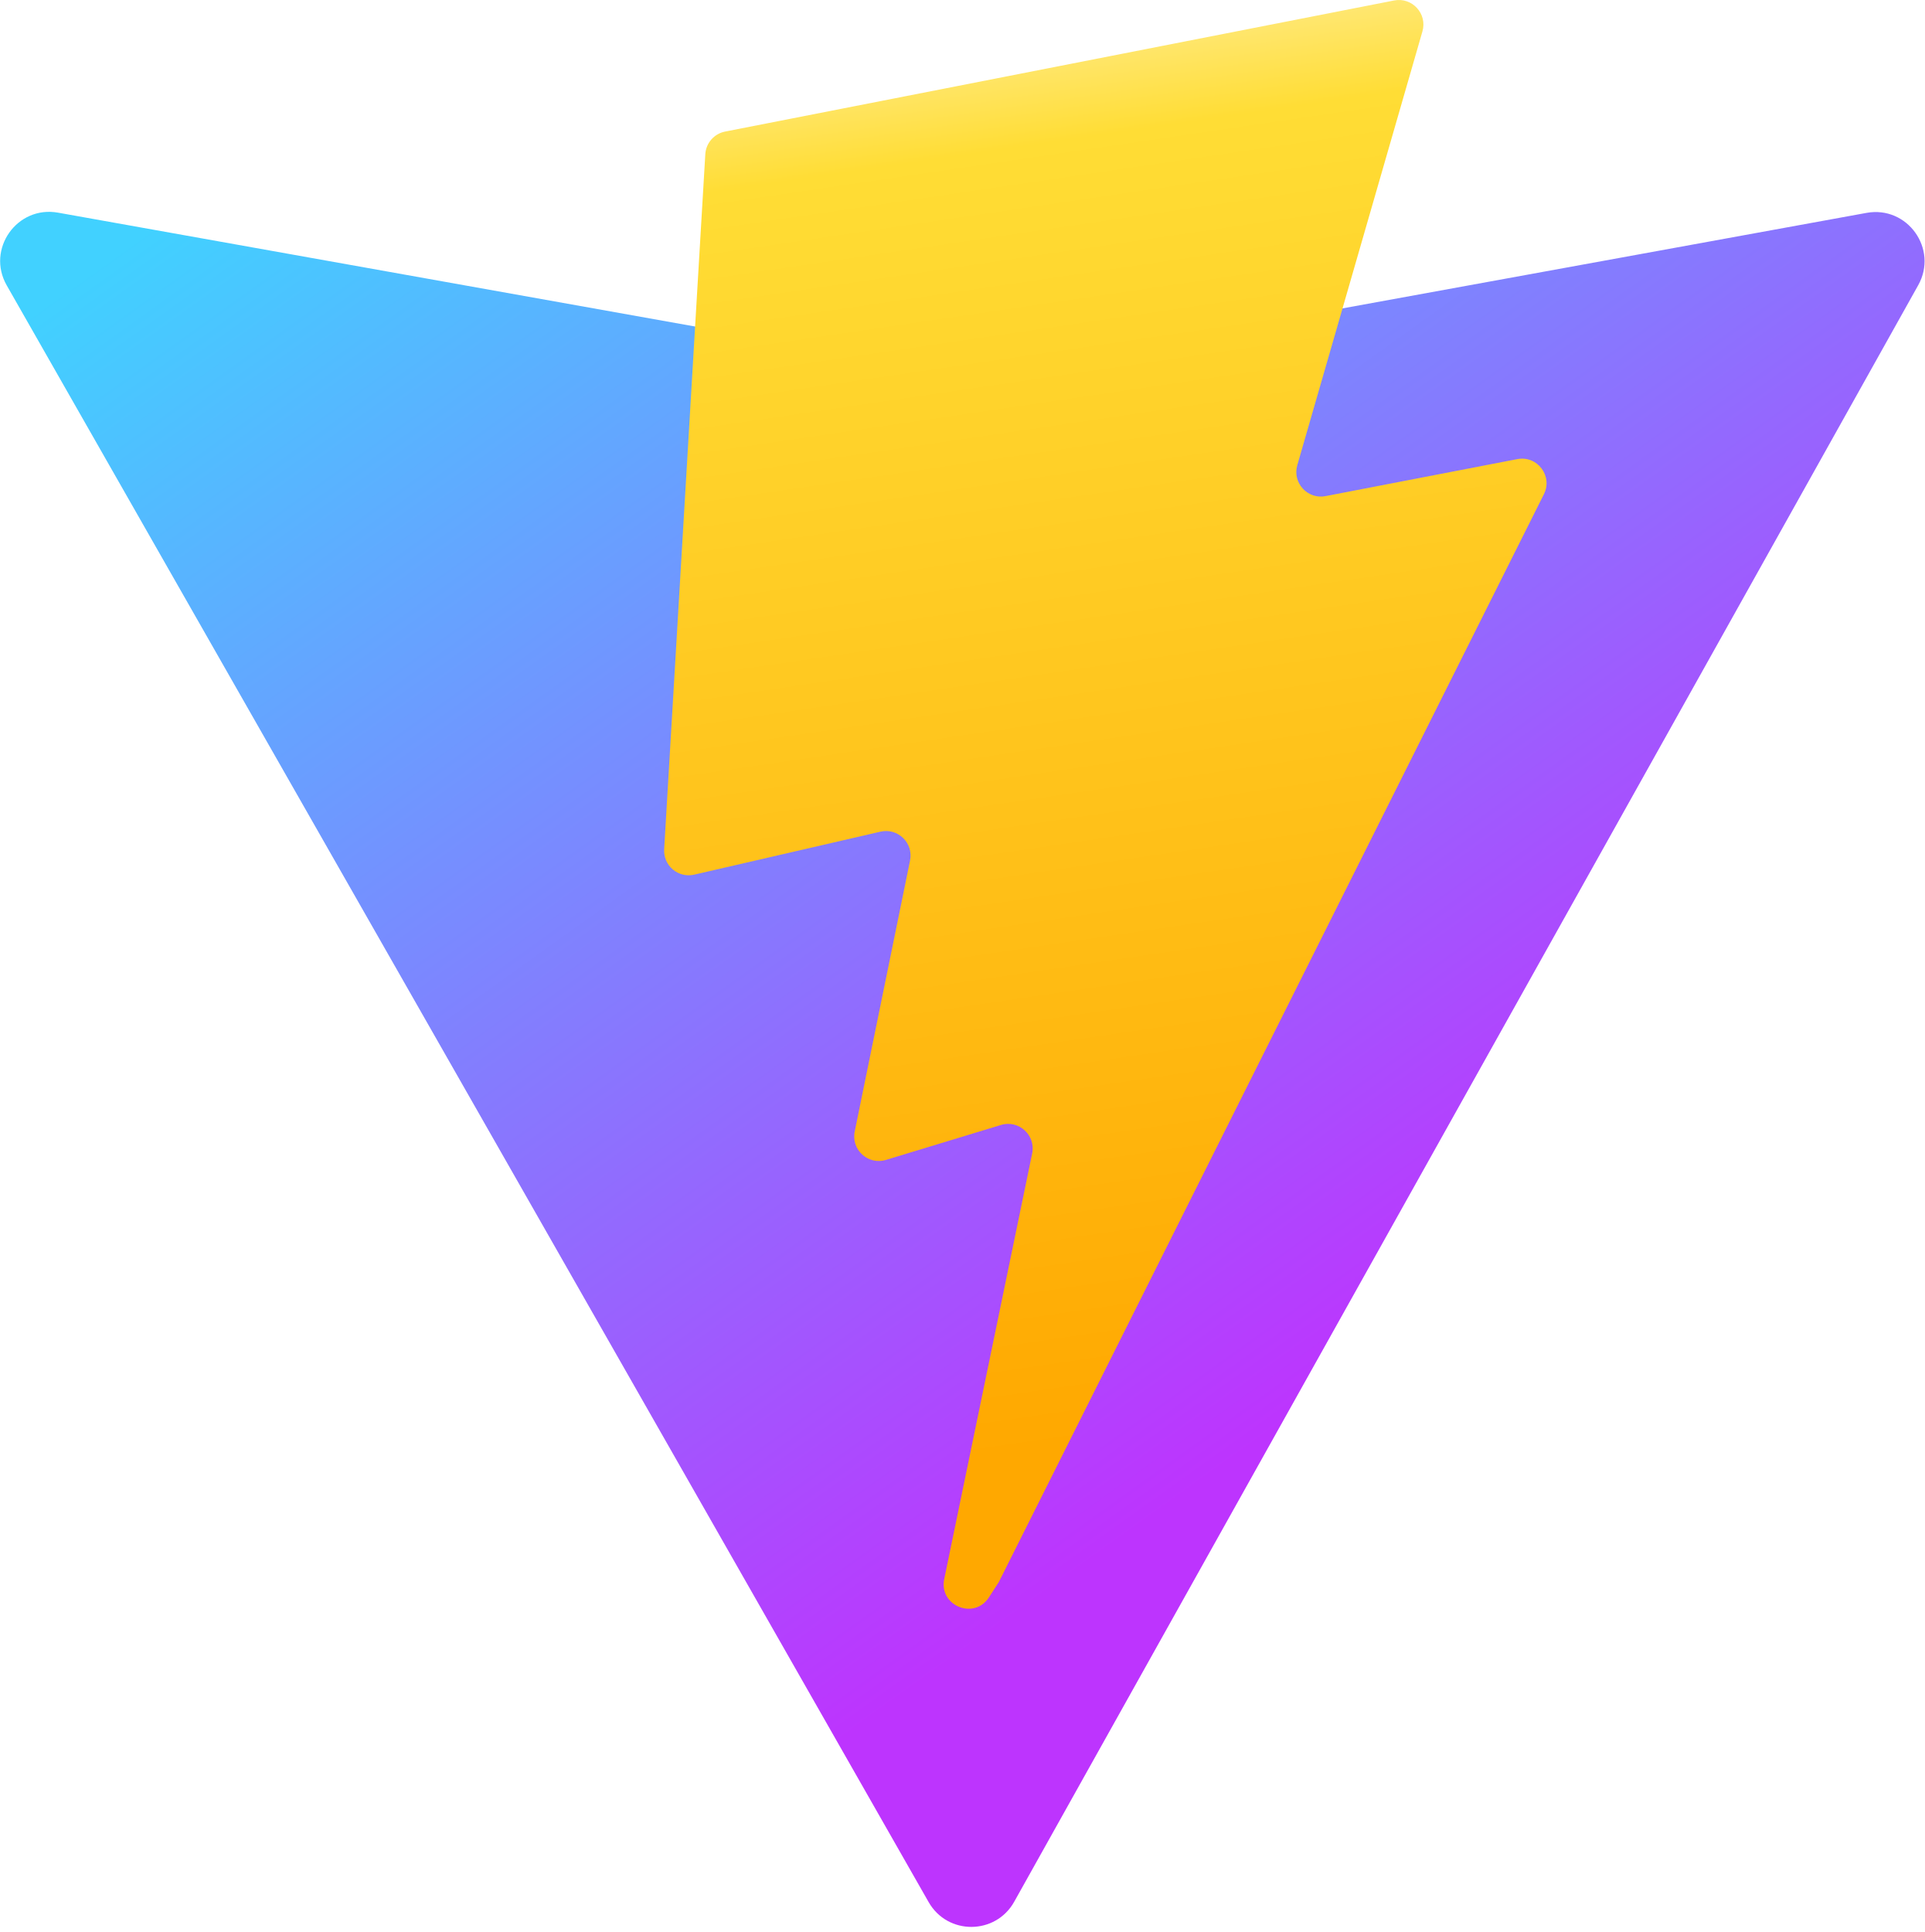
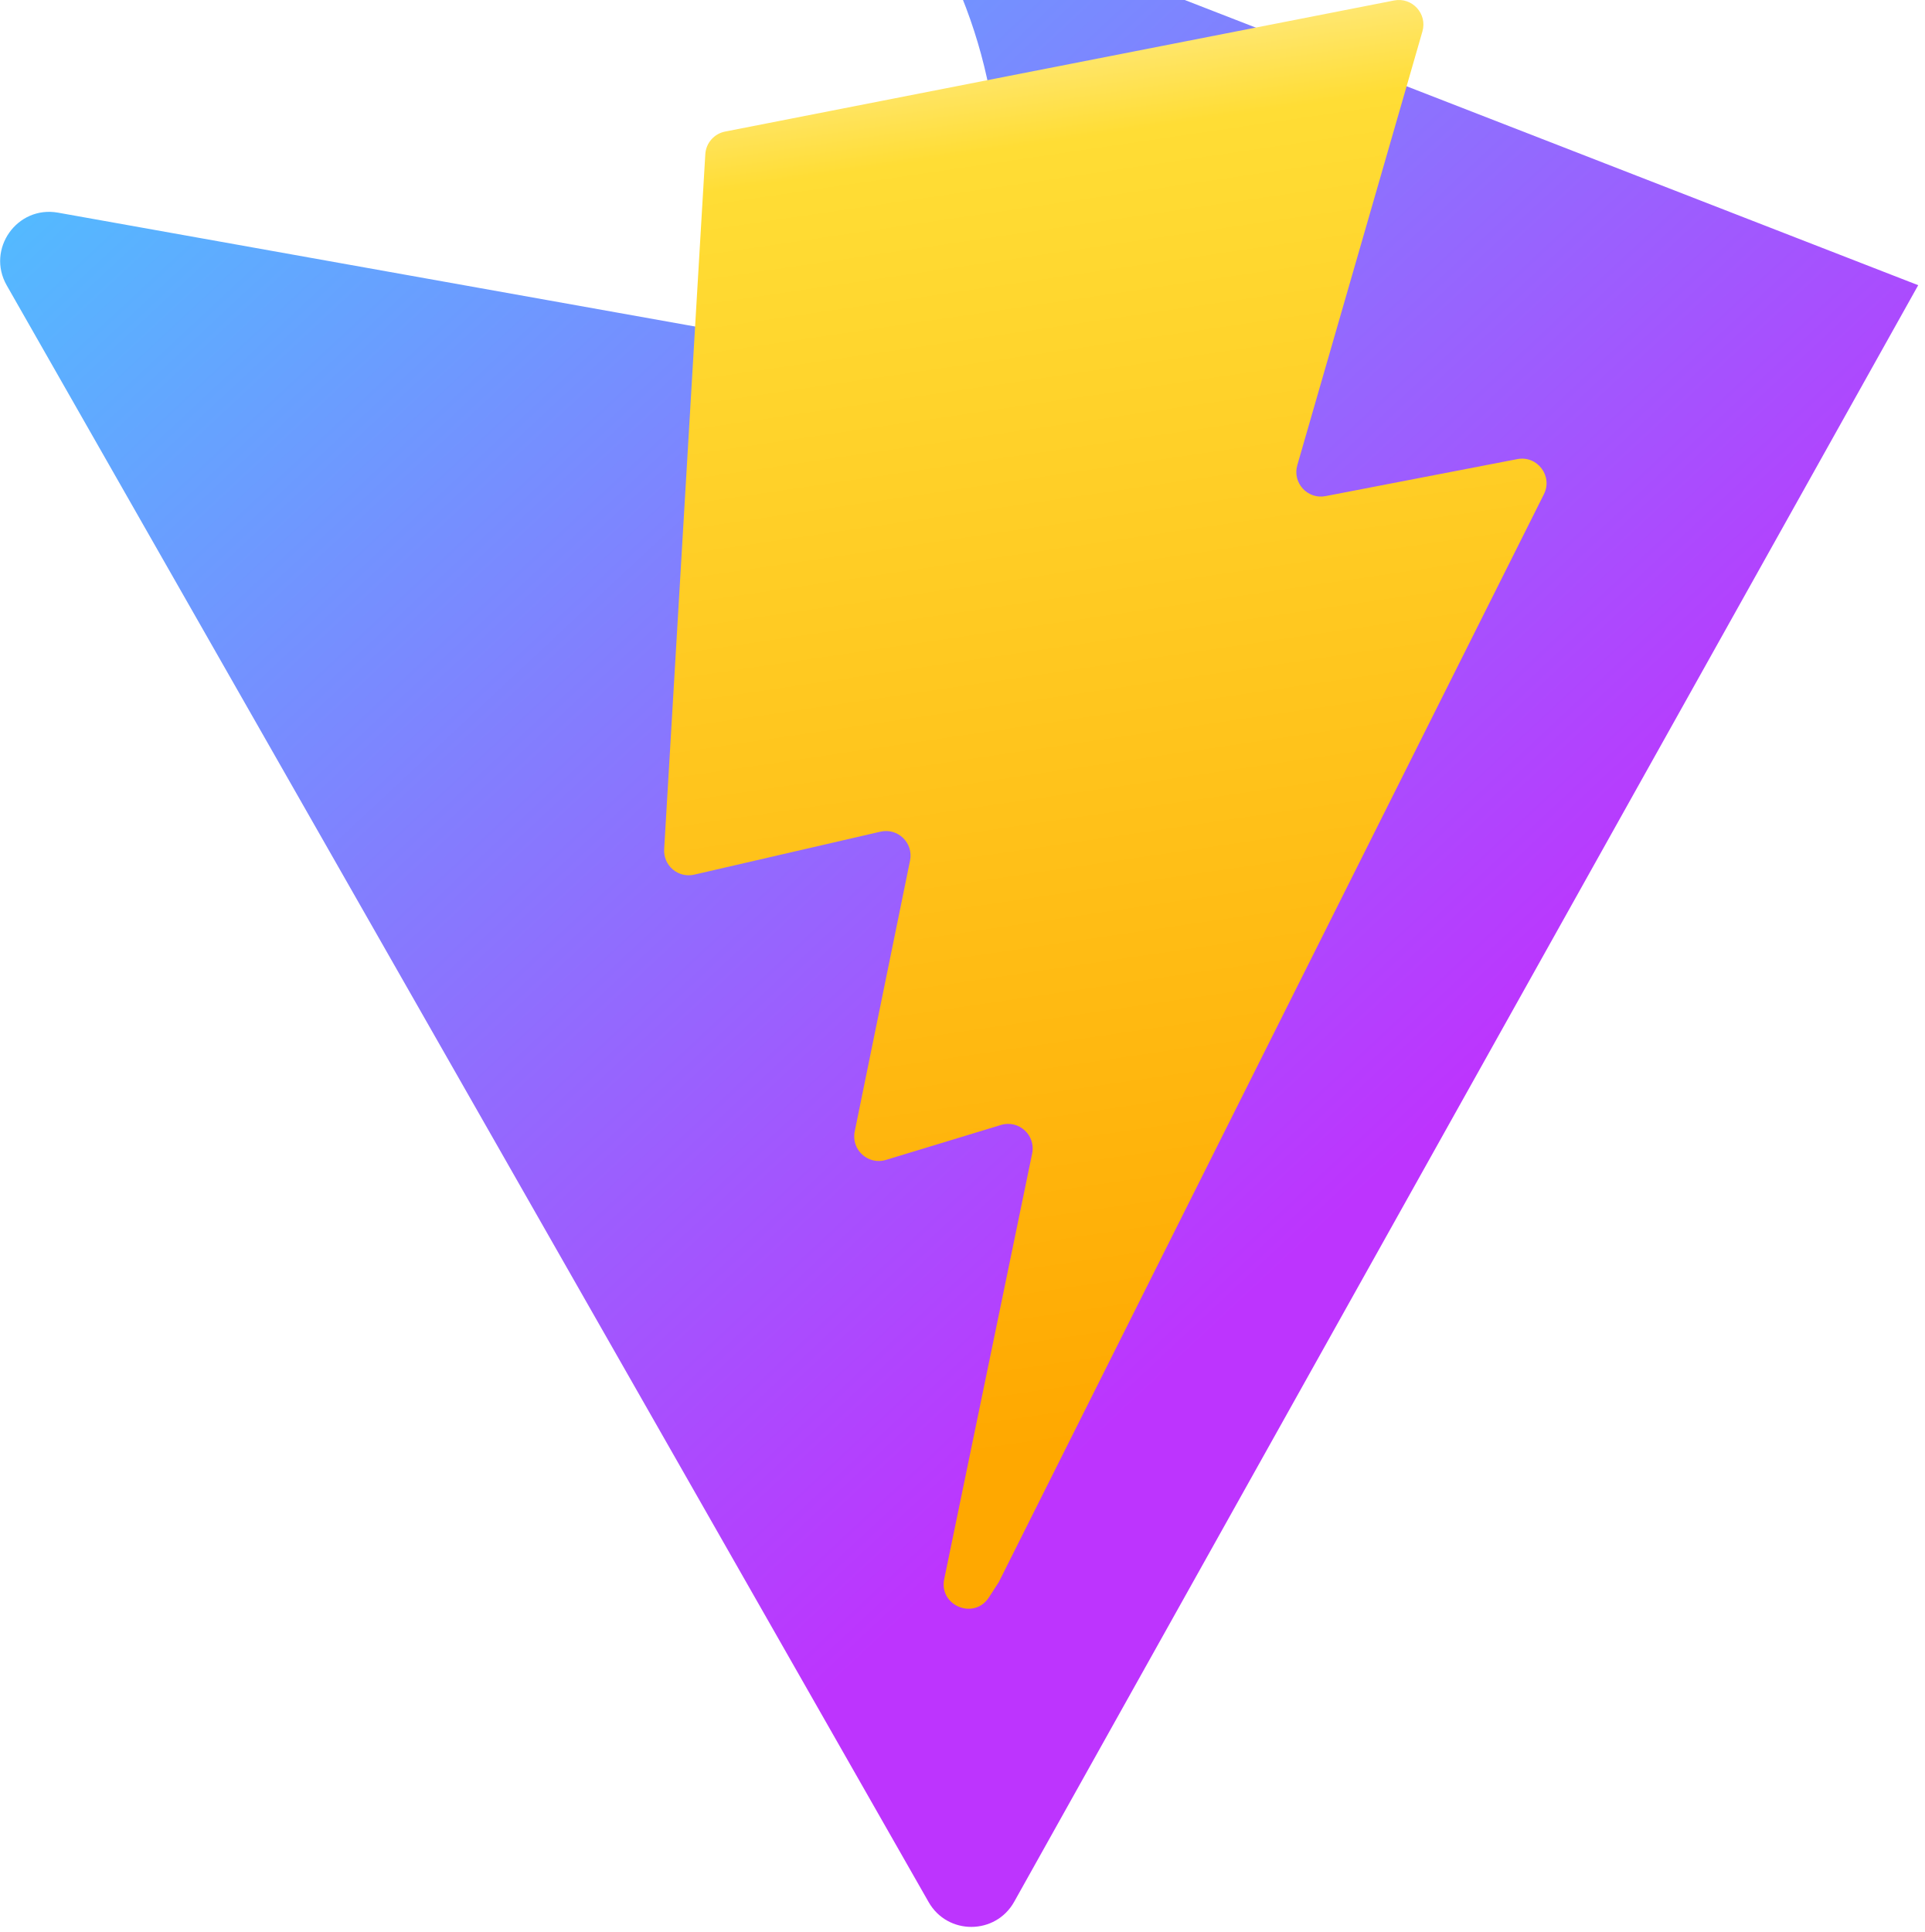
<svg xmlns="http://www.w3.org/2000/svg" aria-hidden="true" role="img" class="iconify iconify--logos" width="31.88" height="32" preserveAspectRatio="xMidYMid meet" viewBox="0 0 256 257">
  <defs>
    <linearGradient id="IconifyId1813088fe1fbc01fb466" x1="-.828%" x2="57.636%" y1="7.652%" y2="78.411%">
      <stop offset="0%" stop-color="#41D1FF" />
      <stop offset="100%" stop-color="#BD34FE" />
    </linearGradient>
    <linearGradient id="IconifyId1813088fe1fbc01fb467" x1="43.376%" x2="50.316%" y1="2.242%" y2="89.03%">
      <stop offset="0%" stop-color="#FFEA83" />
      <stop offset="8.333%" stop-color="#FFDD35" />
      <stop offset="100%" stop-color="#FFA800" />
    </linearGradient>
  </defs>
-   <path fill="url(#IconifyId1813088fe1fbc01fb466)" d="M255.153 37.938L134.897 252.976c-2.483 4.44-8.862 4.466-11.382.048L.875 37.958c-2.746-4.814 1.371-10.646 6.827-9.67l120.385 21.517a6.537 6.537 0 0 0 2.322-.004l117.867-21.483c5.438-.991 9.574 4.796 6.877 9.62Z" />
+   <path fill="url(#IconifyId1813088fe1fbc01fb466)" d="M255.153 37.938L134.897 252.976c-2.483 4.44-8.862 4.466-11.382.048L.875 37.958c-2.746-4.814 1.371-10.646 6.827-9.67l120.385 21.517A6.537 6.537 0 0 0 2.322-.004l117.867-21.483c5.438-.991 9.574 4.796 6.877 9.62Z" />
  <path fill="url(#IconifyId1813088fe1fbc01fb467)" d="M185.432.063L96.44 17.501a3.268 3.268 0 0 0-2.634 3.014l-5.474 92.456a3.268 3.268 0 0 0 3.997 3.378l24.777-5.718c2.318-.535 4.413 1.507 3.936 3.838l-7.361 36.047c-.495 2.426 1.782 4.5 4.151 3.78l15.304-4.649c2.372-.72 4.652 1.36 4.15 3.788l-11.698 56.621c-.732 3.542 3.979 5.473 5.943 2.437l1.313-2.028l72.516-144.72c1.215-2.423-.88-5.186-3.54-4.672l-25.505 4.922c-2.396.462-4.435-1.77-3.759-4.114l16.646-57.705c.677-2.35-1.37-4.583-3.769-4.113Z" />
</svg>
